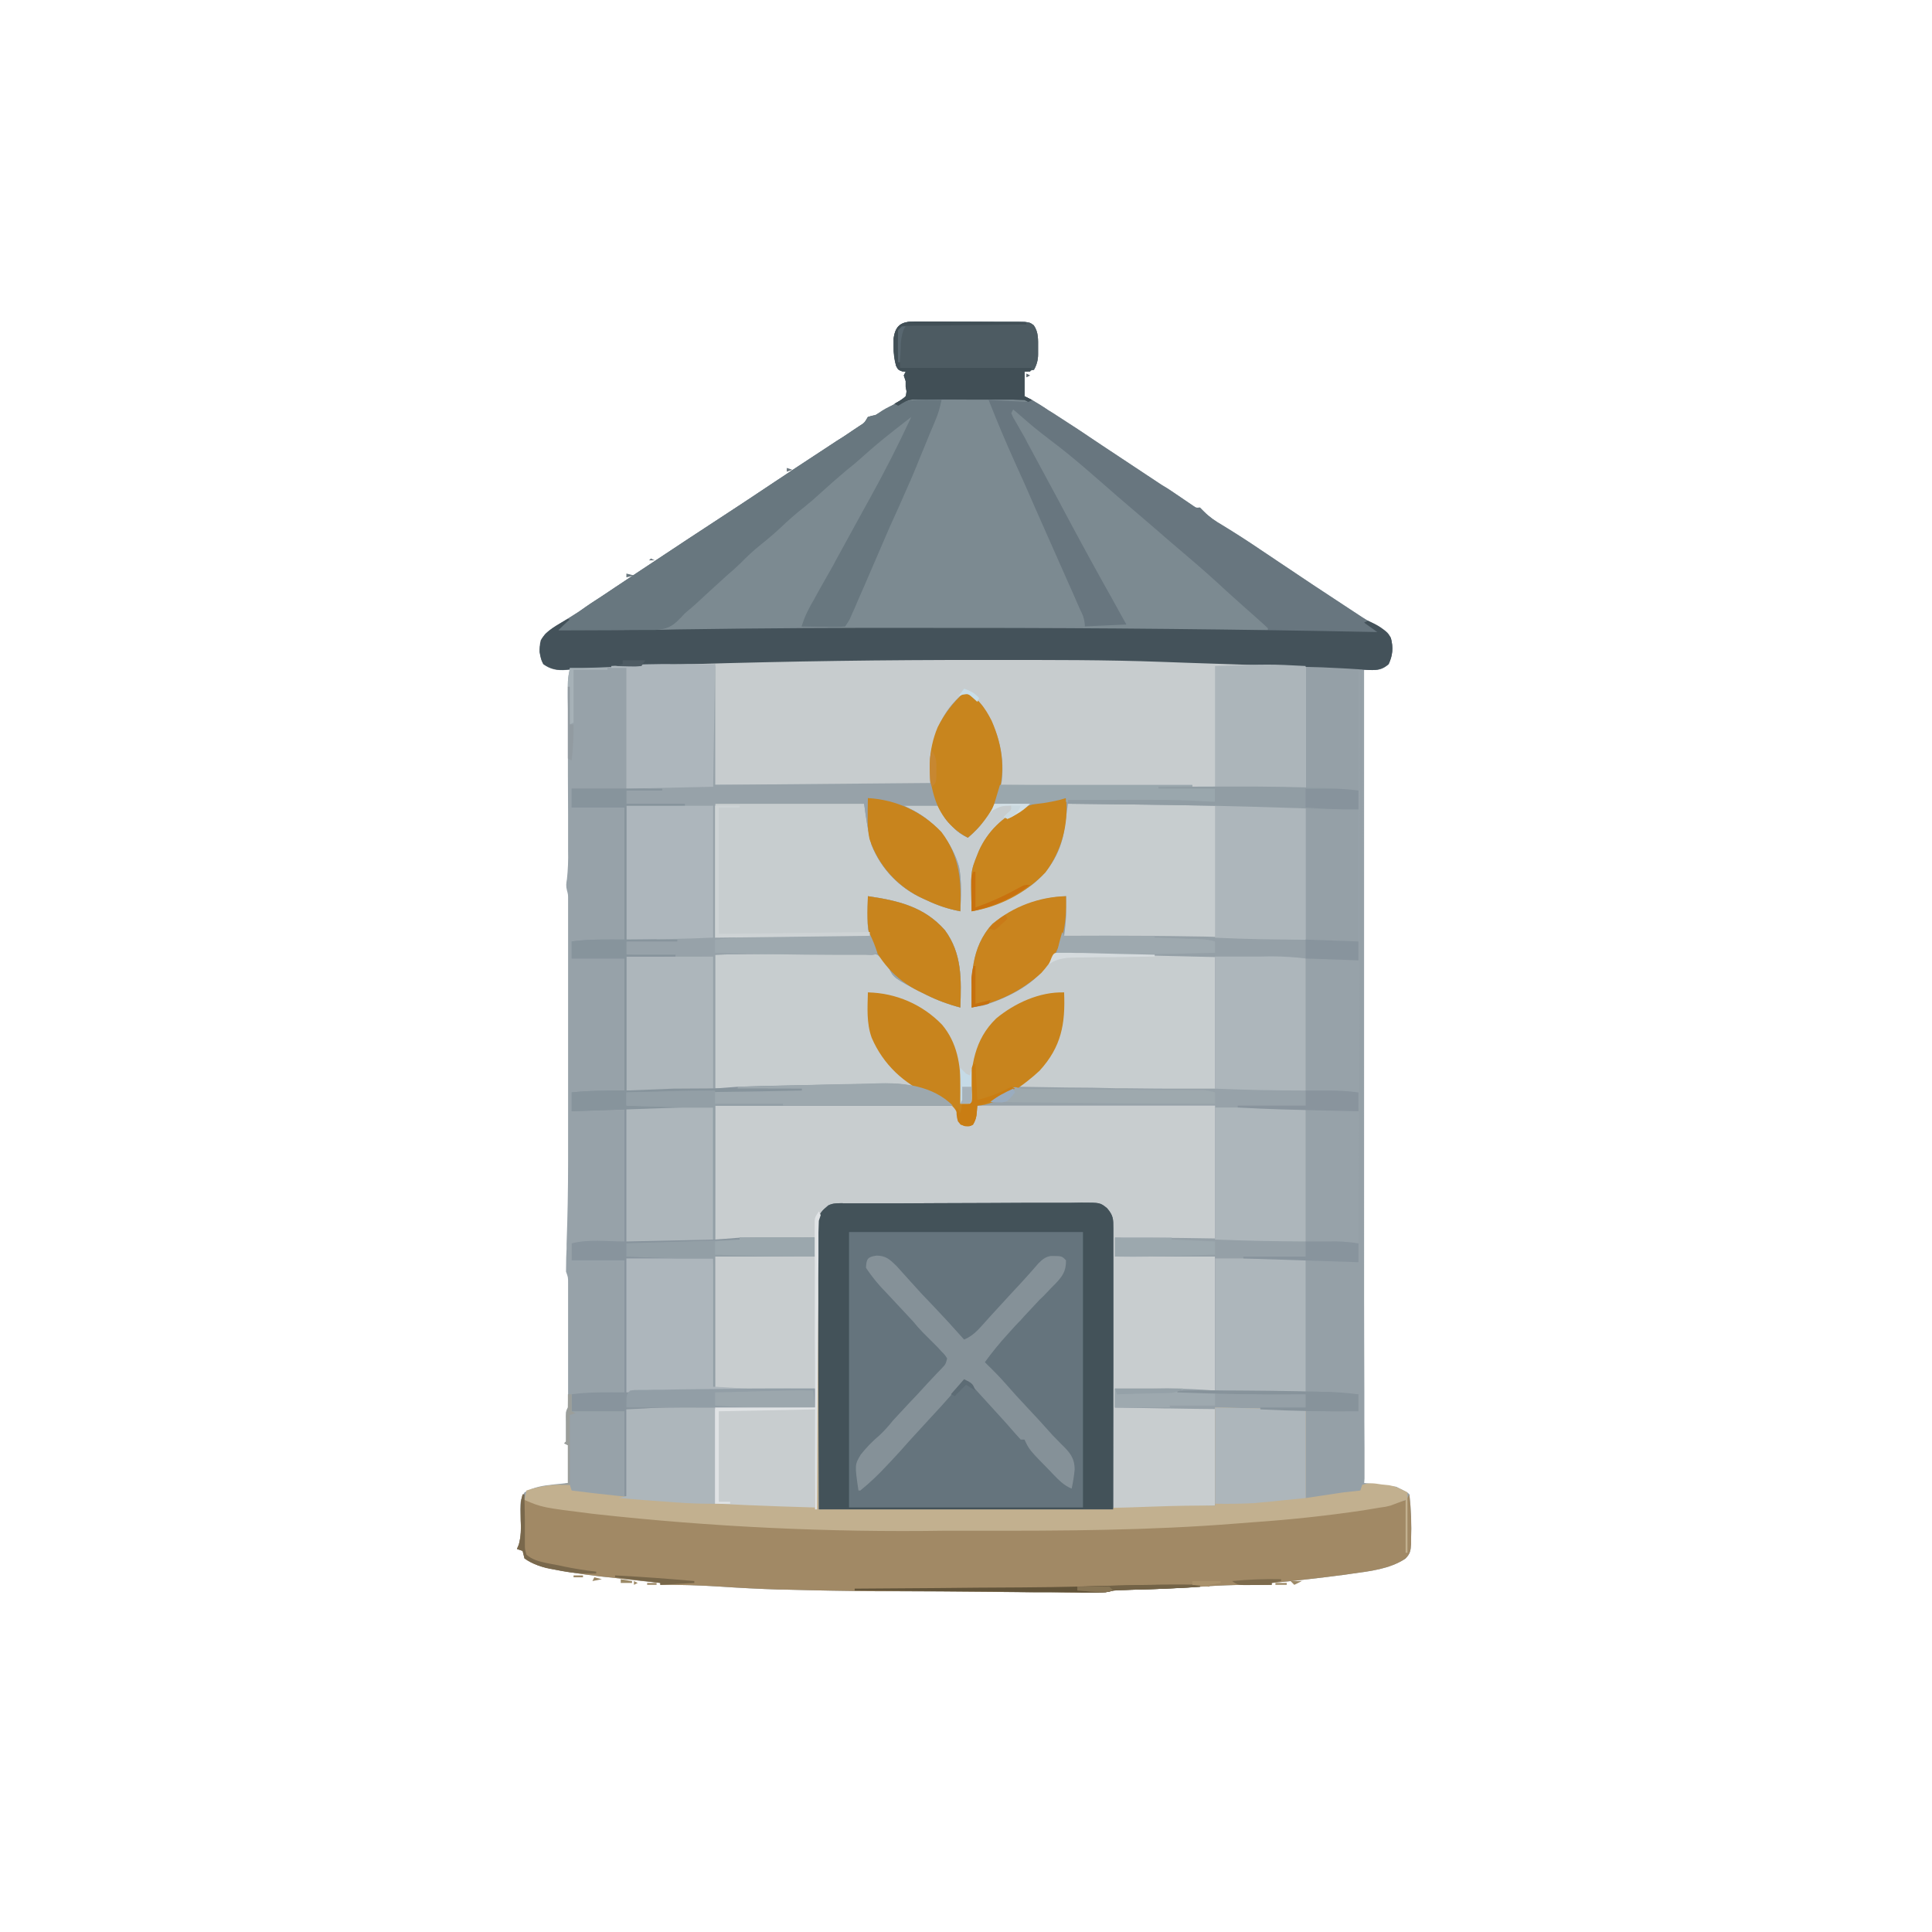
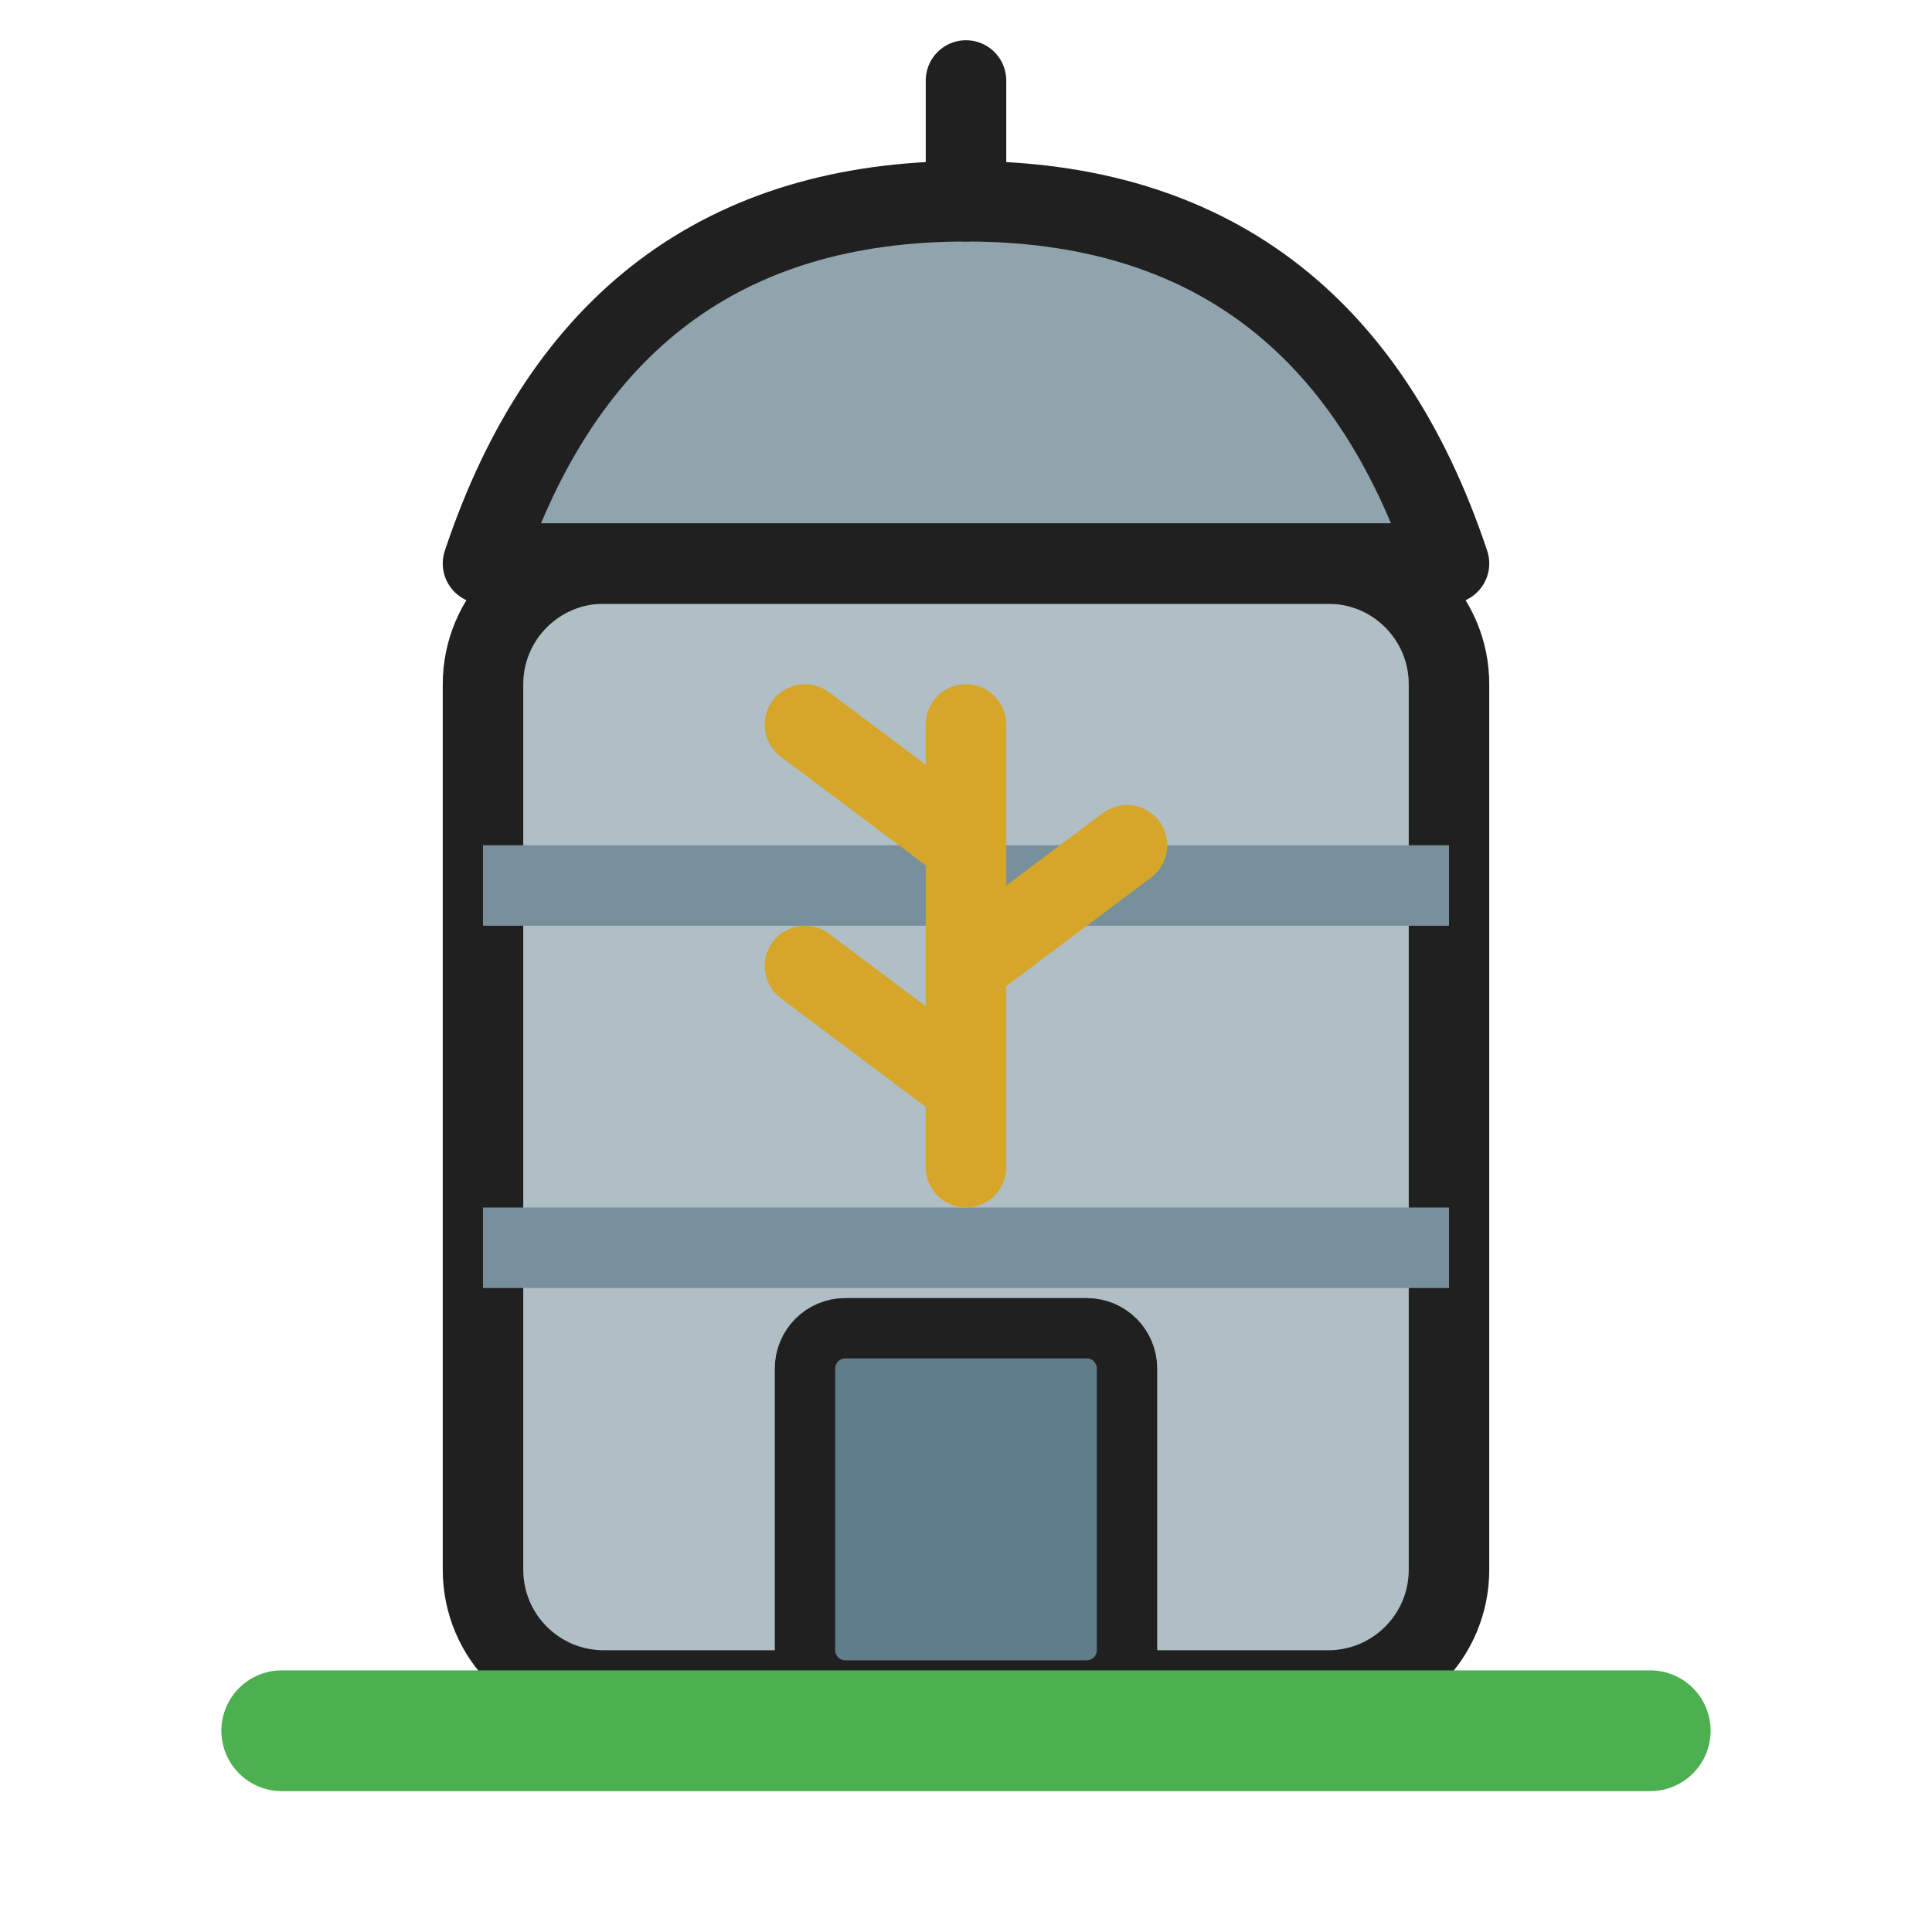
- <svg xmlns="http://www.w3.org/2000/svg" width="1024" height="1024">
-   <path fill="#97a2a9" d="M484.6 170.4h22.6l21.5.1h10.8l3.6.1c2.9.4 2.9.4 4.8 1.8 2.6 3.7 2.3 7.7 2.3 12v3.4a16 16 0 0 1-2.2 8.2l-5 1v13l4 2 4 2.4 2.2 1.4 2.4 1.6 2.6 1.6q13 8.3 25.8 17l31.7 21 3.3 2 3 2 10.3 7c1.7 1.2 1.7 1.2 3.7 1l2.2 2.2c3 3 6 5 9.6 7.1q10.5 6.4 20.5 13.2l3 2 6.4 4.3 17.2 11.5 1.8 1.2 20.8 13.7 2 1.3q4.4 3 8.9 5.4c7 4 7 4 8.8 7.3 1.3 5 1 9.1-1.2 13.8-4.3 4-6.6 3-13 3v431l17 2c6 3 6 3 7 4q1.4 12 .9 24.2v2.2c-.2 3.5-.5 5.2-3 7.7-8.2 5.5-19 6.7-28.5 8l-3.4.5q-19.5 2.6-39 4.4v1h-3.3a424 424 0 0 0-41.3 1.5l-2.4.1q-13.9.7-27.8 1l-3.5.2h-3c-2.6.1-2.6.1-4.5.7q-4.1.8-8.2.6h-12.2l-11.8-.2h-12.4l-21-.2-24-.2-23.2-.1h-9.8q-25.1-.2-50.2-.9h-2.2a897 897 0 0 1-31.9-1.6q-15.6-1-31.3-.9v-1l-3.7-.4-14-1.5-6-.7a378 378 0 0 1-31.3-4.3l-2.4-.5c-5-1-10.4-2.4-14.6-5.6l-1-4-3-1 1-2.4a39 39 0 0 0 1-12.6c-.4-10.7-.4-10.7 2-15 5-2.9 9.8-3.6 15.4-4.2l7.6-.8v-20l-2-1 1-1v-10.2c-.1-5.6-.1-5.6 1-7.8l.1-6.5V680c0-3 0-3-1.1-6l.1-7.5.2-4.7v-2.5q.8-21.8.8-43.4v-139c0-2.8 0-2.8-.6-5s-.4-3.8 0-6q.8-7.5.6-15.1v-19.3l-.1-21.2v-34.6l-.1-6v-2.8c0-4 0-7.9 1.1-11.9l-3.6.2c-4.2 0-7-.5-10.4-3.2a16 16 0 0 1-1-12.5c2-4 5-6 8.8-8.3l4-2.6 2.1-1.3q4.9-3 9.6-6.3l3.8-2.5 1.8-1.2 5.7-3.8 5.5-3.7 9-6 27.5-18.2a5287 5287 0 0 0 57.7-38.1l21-13.8 3.8-2.4 5.2-3.5 3-2c2.7-1.7 2.7-1.7 4.5-4.8 1.9-.6 1.9-.6 4-1q4.2-2.1 8.3-4.7l2.2-1.4q3-1.7 5.5-3.9c.6-2.6.6-2.6 0-5v-3l-1-3 1-2-1.9-.2c-2.1-.8-2.1-.8-3.2-2.9a36 36 0 0 1-1.3-10.4v-4c.9-7 4.1-9.1 11-9.1" />
-   <path fill="#68767f" d="M484.6 170.4h22.6l21.5.1h10.8l3.6.1c2.9.4 2.9.4 4.8 1.8 2.6 3.7 2.3 7.7 2.3 12v3.4a16 16 0 0 1-2.2 8.2l-5 1v13l4 2 4 2.4 2.2 1.4 2.4 1.6 2.6 1.6q13 8.3 25.8 17l31.7 21 3.3 2 3 2 10.3 7c1.7 1.2 1.7 1.2 3.7 1l2.2 2.2c3 3 6 5 9.6 7.1q10.5 6.4 20.5 13.2l3 2 6.4 4.3 17.2 11.5 1.8 1.2 20.8 13.7 2 1.3q4.4 3 8.9 5.4c7 4 7 4 8.8 7.3 1.3 5 1 9.1-1.2 13.8-4.6 4-9 3.2-14.7 2.8l-6.5-.4-3.7-.2q-10.5-.5-21.2-.8l-10.7-.4-8.4-.3-11.2-.4-30-1-14-.5c-29.5-1.1-59-1-88.6-1h-6.5q-76.7-.1-153.5 2.2h-2.2l-42.1 1.5-2.8.1q-6.5.2-13.1.8l-2.5.2q-2.3.1-4.5.4a17 17 0 0 1-11.8-3c-1.1-2-1.1-2-1.6-4.2l-.5-2.3a17 17 0 0 1 3.1-9.5q3.3-2.7 6.7-4.8l4.1-2.6 2.1-1.3q4.9-3 9.6-6.3l3.7-2.5 2-1.3 5.5-3.7 5.6-3.7 9-6 27.5-18.2a5287 5287 0 0 0 57.7-38.1l21-13.8 3.8-2.4 5.2-3.5 3-2c2.7-1.7 2.7-1.7 4.5-4.8 1.9-.6 1.9-.6 4-1q4.2-2.1 8.2-4.8l2.3-1.3q3-1.7 5.5-3.9c.6-2.6.6-2.6 0-5v-3l-1-3 1-2-1.9-.2c-2.1-.8-2.1-.8-3.2-2.9a36 36 0 0 1-1.3-10.4v-4c.9-7 4.1-9.1 11-9.1" />
-   <path fill="#c7cdcf" d="m459 425 .3 3c1.7 15.9 5.4 29.8 18.2 40.3 9.7 6.7 20.3 11.1 31.5 14.7-.3-16.2-1.4-31.2-12.7-44-5.6-5.2-12.5-8.6-19.3-12v-1c18-1.5 18-1.5 22.4 1.7 1.4 2.3 1.4 2.3 2.4 4.8a22 22 0 0 0 5.6 7l2 2 1.6 1.5a22 22 0 0 0 8.6-6.8l2.3-2.6c2.2-2.5 2.2-2.5 3.3-5.4 1.8-2.2 1.8-2.2 3.8-2.6h7.7l2.7.2 6.6.2a24 24 0 0 1-7.1 5.2 42 42 0 0 0-21.3 25.6 78 78 0 0 0-2.2 17v2.7q-.3 3.2-.4 6.5c18.3-6.4 36.1-13.5 45-32a54 54 0 0 0 4-17.8l.3-2.4.7-5.8 29 .3 13.5.2q28.2.3 56.4 1h2.2l6.3.2 3.6.1 16 1.2v70q-26.7.1-53.5-.4l-6.5-.2-16.9-.3-17.3-.4-33.8-.7 1-21a100 100 0 0 0-34 12l-1.8 1.1A37 37 0 0 0 517 508l-.6 6.3-.3 3.5-.2 3.6-.3 3.7-.6 8.9c15.3-5.4 30.3-11.3 40.7-24.4l1.3-1.6 1.2-1.6c2.7-2.1 5-1.7 8.3-1.7h2l6.6.2h4.6l9.7.2 12.2.3q6 0 11.8.2h2.2l6.4.1 3.7.1L644 507v70c-32.2 0-32.2 0-47.4-.2h-5l-12.8-.3-13.2-.1-25.6-.4q4.3-4.5 9-8.2a42 42 0 0 0 14.5-28.5q.4-6.6.5-13.3c-14.8 2.9-30 6.9-40 19a61 61 0 0 0-8.7 33c-.2 5.9-.2 5.9-1.3 7h-5l-.1-3.5c-.6-14.4-1.9-29.1-12-40.2-10-9.3-23.8-13-36.9-15.3.4 15.6 2.4 29.6 14 41l4.1 3.4 5.9 5.6-105 1v-71l30.1-.9a1319 1319 0 0 0 33.4-.9l5.6-.2c14.8-.6 14.8-.6 20 3.4q3.2 4.1 5.9 8.6c2 2 4 3.2 6.6 4.8l1.7 1c8.4 5 17.6 8.6 26.7 12.2-.2-23.1-.2-23.1-11-43a64 64 0 0 0-37-15v20l-82 1v-71l28-.4 45.9-.5z" />
-   <path fill="#c8cdcf" d="M379 586h127l4 10 5-1 3-9h126v71c-26.5 0-26.5 0-39.4-.5l-4-.1-9.6-.4v10h53v71c-19.5 0-19.5 0-26.5-.2H615l-7.2-.3-5-.1-11.9-.4v10h53v52l-21.4 1-6.7.3-5.3.3h-2.7l-2.7.2-2.3.1-12.9.1v-2.4l-.2-58v-28l-.2-24.4V648c-.7-3.7-2-5.3-4.6-8-2.6-1.3-4.6-1.1-7.6-1.1h-11.8l-11.3-.1h-54.9l-19.8-.1h-35.8c-3.3.4-5.1 1.2-7.8 3.3a21 21 0 0 0-2.3 11.4v12.7l-.1 12.3v12.8l-.3 52-.3 56.8-14-.4-4.6-.1q-3.5 0-6.9-.2h-2q-13.3-.5-26.5-1.3v-52h53v-10h-53v-70h53v-10l-53 1z" />
-   <path fill="#65747d" d="M446.6 637.8h30.2l19.6-.1 28.1-.1 19.8-.1h22.9l6-.1c9.9 0 9.9 0 13.6 3 3.3 3.9 3.3 5.7 3.3 10.7v71.5L590 800H434l-.3-77.7-.1-24.5v-14.5l-.1-9.7v-12.4l-.1-4.5V647c.8-4 2.5-5.5 5.6-8.1 2.6-1.3 4.6-1.1 7.6-1.2" />
-   <path fill="#95a0a7" d="M378 353h1v63l114-1v-14c2.3-13 6.5-24.2 17-33 4.8 0 5.6.8 9 4a55 55 0 0 1 12.1 35.3v3.7c-.1 3-.1 3-1.1 5h55.4q34.3-.2 68.7.4l2.4.1q17.7.6 35.5 1.5v-65c15 0 15 0 28 1v155l-40.6-1-21.8-.4-41.4-1-20-.5-11.5-.4-10.8-.3-5.7-.2c-6-.2-6-.2-11.2 2.5-1.6 2-1.6 2-2.8 4.2-6 10.4-22.2 17.8-33.2 21.1l-6 1c-.3-16-.6-31.7 11-44.3a67 67 0 0 1 39-14.7v6.6l.1 3.7q-.3 5.3-1.1 10.7h3.6q35.6-.2 71 .4l3.2.1q25 .6 50.2 1.5v-70q-45-1-90-1.6h-2.7L566 426l-.2 1.7-1.1 7.8-.4 2.7A45 45 0 0 1 547 469a80 80 0 0 1-32 14c-.6-21-.6-21 3-30l.8-2a46 46 0 0 1 24-23.2l2.2-.8c-10.6-1.4-10.6-1.4-20.2 1.7-1.5 2.3-1.5 2.3-2.6 4.8-2 4.3-5.7 7.3-9.2 10.5a25 25 0 0 1-8-5.7l-2-2c-2-2.3-2-2.3-6-9.3h-18l5 2.5a49 49 0 0 1 24.3 29.9c1.5 7.7 1 15.7.7 23.6-6.3-1.2-11.8-3-17.5-5.7l-2.2-1A52 52 0 0 1 462 448c-2-7.3-3-14.5-4-22h-79v71l11-1 7.8-.1h38.5l24.7.1-.5-1.9q-.7-3-.6-6.2v-7.1l.1-5.8c15.8 2.3 29.8 5.5 40.8 18 9.2 12.5 8.7 26.2 8.2 41a93 93 0 0 1-18-6.7l-2-1c-15.4-8-15.4-8-18-13.5-1.8-3-3.2-4.7-6-6.8-6.2-1.7-13-1-19.5-.9h-5.8l-15 .3-18.2.2q-13.7 0-27.5.4v71h-1v-70h-20l-14.2-.5-3.5-.1-8.3-.4v-7l16-1v-1h30v-70h-15l-8.2-.2h-2l-6.2-.3-4.3-.1-10.3-.4v-7l11-1v-1h35z" />
-   <path fill="#c7ccce" d="M521.3 348.7h2q70-.1 139.8 2.5l2.4.1 6.7.3 3.7.2L692 353v65c-22.6 0-22.6 0-33.3-.3q-38.3-1-76.7-1.2l-17.7-.2-34.3-.3v-7.6l.1-2.2a55 55 0 0 0-11.7-33.8 15 15 0 0 0-7.4-4.4 53 53 0 0 0-17 33v15H379v-64l-3 1-6.6.1h-12.2L347 353v-1c58-3.4 116.2-3.3 174.3-3.3" />
-   <path fill="#88949d" d="M303 418h48v1h-19v7h16.6l6.2-.1h3.7q9.7.3 19.5 1.1v70l-19 1v1h-27v7h15c10.4-.1 20.6.5 31 1v70l13-1 9.8-.3 2.8-.1 40.7-.8 16-.3 6-.2c15.6-.5 26 2.2 38.7 11.7H379v71l13-1 10-.1h16.4l13.6.1v10h-53v70h53v10l-29 .4-13.4.2-13 .1-5 .1q-19.7.3-39.6.2v46h-1v-45h-28v-9c9.2-1.3 18.7-1 28-1v-70h-28v-9c9-2.3 18.7-1 28-1v-70l-28 1v-10c9.4-1 18.5-1 28-1v-70h-28v-9c9.2-1.3 18.7-1 28-1v-70h-28z" />
-   <path fill="#7c8a91" d="M487 210.6h40.3l4.1.1h9c2.6.3 2.6.3 4.6 2.3l-21-1q6.5 16.6 13.9 33 5.5 12 10.7 24.1l18.2 41.1 1 2.2 1.8 4.1 2.4 5.5.9 2a17 17 0 0 1 2.1 8l22-1-4-7.2-4.3-7.8-3.5-6.2a2542 2542 0 0 1-25.1-46.3l-15.5-28.7-1.2-2.4-3.1-5.4-1.7-3-1.6-2.7-1-2.3 1-2 2.8 2.4c8.4 7.3 8.4 7.3 17.2 14.1 12.3 9.2 23.8 19.6 35.3 29.6l18 15.4 5.2 4.5 1.7 1.5 3.5 3 8.8 7.5a604 604 0 0 1 20.6 18.3l8.8 7.9 8.1 7.2 2.9 2.6 2.1 2v1H528.9l-55.6-.1H471q-58.3-.2-116.5.7l-11.8.2q-24 .3-47.8.2v-1h2.1a1047 1047 0 0 0 30.6-.2c17.7.8 17.7.8 33.2-6.4q3.8-4 7.1-8.4l4.1-3.6 9.8-8.8q12.2-11.3 24.9-22l10.9-9.8q6.6-6 13.6-11.6 5.2-4.4 10.2-9l7.9-6.6q6-5 11.7-10.2c7.2-6.6 14.5-12.4 22.9-17.4-1.7 6-4.6 11.4-7.4 17l-1.6 3.2a893 893 0 0 1-15.5 29l-6.1 11.3q-11.6 21.3-23.7 42.5-2.5 4.5-4.7 9h23l2-6 1.7-4 1-2.2 1.1-2.4 2.3-5 1.2-2.7q10-21.7 18.9-43.7 2.1-5.3 4.6-10.4A827 827 0 0 0 499 212l-8.2.4-2.4.2H486l-2 .2q-3.1.3-6.1 1.2c2.6-3.4 4.8-3.4 9-3.4" />
-   <path fill="#a18965" d="m277 792 1 3 2.1.4 5.8 1.3q14.3 3 28.5 4.7l2.6.4q23.4 2.7 47 4.4l3.2.2L392 808l2.3.1c36 2 72 2.2 108 2.2h15.9c47.5 0 95.1-.3 142.6-4.2l6.5-.5c24.7-2 49.5-4.3 73.7-9.6l2.1-.4c2.3-.5 2.3-.5 3.9-3.6q1.3 12 .9 24.2v2.2c-.2 3.5-.5 5.2-3 7.7-8.2 5.5-19 6.7-28.5 8l-3.4.5a996 996 0 0 1-39 4.4v1h-3.3a424 424 0 0 0-41.3 1.5l-2.4.1q-13.9.7-27.8 1l-3.5.2h-3c-2.6.1-2.6.1-4.5.7q-4.1.8-8.2.6h-12.2l-11.8-.2h-12.4l-21-.2-24-.2-23.2-.1h-9.8q-25.1-.2-50.2-.9h-2.2a897 897 0 0 1-31.9-1.6q-15.6-1-31.3-.9v-1l-3.7-.4-14-1.5-6-.7a378 378 0 0 1-31.3-4.3l-2.4-.5c-5-1-10.4-2.4-14.6-5.6l-1-4-3-1 1-2.4c1.2-4.4 1.2-8.2 1-12.7-.1-9.5-.1-9.5 1-13.9" />
-   <path fill="#95a0a7" d="M721 354h1l.5 184.8v3.9l.2 63 .2 64.4.1 39.9.1 27.3V753l.1 14.4v16.3c-.2 3-.4 4.8-2.2 7.3-2.5.7-2.5.7-5.5 1l-3.4.4-3.5.4-3.5.3q-6.5.8-13.1.9v-47h-16.2q-28.5 0-56.8-.5h-2.1L591 746v-10h19.4l7-.1h2.2q12.2.2 24.4 1.1v-71h-53v-10q35.4-.1 70.7.8l15.6.3 12.2.3 5.7.1 8 .2h2.4l2.2.1h1.9L720 659z" />
-   <path fill="#97a2a9" d="M378 353h1v63l114-1v-14c2.3-13 6.5-24.2 17-33 4.8 0 5.6.8 9 4a58 58 0 0 1 12 42 53 53 0 0 1-18 30 25 25 0 0 1-8-5.7l-2-2c-2-2.3-2-2.3-6-9.3h-18l5 2.5a49 49 0 0 1 24.3 29.9c1.5 7.7 1 15.7.7 23.6-6.3-1.2-11.8-3-17.5-5.7l-2.2-1A52 52 0 0 1 462 448c-2-7.3-3-14.5-4-22h-79v71l11-1 7.8-.1h38.5l24.7.1-.5-1.9q-.7-3-.6-6.2v-7.1l.1-5.8c15.8 2.3 29.8 5.5 40.8 18 9.2 12.5 8.7 26.2 8.2 41a93 93 0 0 1-18-6.7l-2-1c-15.4-8-15.4-8-18-13.5-1.8-3-3.2-4.7-6-6.8-6.2-1.7-13-1-19.5-.9h-5.8l-15 .3-18.2.2q-13.7 0-27.5.4v71h-1v-70h-20l-14.2-.5-3.5-.1-8.3-.4v-7l16-1v-1h30v-70h-15l-8.2-.2h-2l-6.2-.3-4.3-.1-10.3-.4v-7l11-1v-1h35z" />
-   <path fill="#44525a" d="m301 328 2 1-7 5 52-.2h2.1l8.9-.2q67.8-1 135.5-.8h15.6q110 0 219.9 2.2l-7-5 2-1c4.7 2 9.7 4.6 12.2 9.2 1.3 5 1 9.1-1.2 13.8-4.6 4-9 3.2-14.7 2.8l-6.5-.4-3.7-.2q-10.5-.6-21.2-.8l-10.8-.4-8.3-.3-11.2-.4-30-1-14-.5c-29.5-1.1-59-1-88.6-1h-6.5q-76.7-.1-153.5 2.2h-2.2l-42.1 1.5-2.8.1q-6.5.2-13.1.8l-2.5.2q-2.3.1-4.5.4a17 17 0 0 1-11.8-3 18 18 0 0 1-1.4-12.6c2.8-5.4 9.3-8.4 14.4-11.4" />
-   <path fill="#c2b08f" d="M433 647h1v153l58-.3 35.4-.2 25.9-.1 13.6-.1c22.6 0 22.6 0 45.1-.8q16-.6 32-.5v-52l48 1v47l20-3 9-1 1-3c3.8-1.3 6.4-.8 10.3-.2l4 .4c3.7.8 3.7.8 9.7 3.8v32h-1v-28l-8 3c-2.8.7-2.8.7-5.3 1l-3 .5-3 .5-3 .5q-29 4.3-58.3 6.3l-9 .7c-46.1 3.7-92.4 3.9-138.5 3.8h-15.6a1487 1487 0 0 1-185.8-8.8l-2.5-.3c-25.6-3.2-25.6-3.2-35-7.2l1-5a60 60 0 0 1 23-3l1 3a913 913 0 0 0 47.6 4.9l9.8.7c23.9 1.9 47.6 2.7 71.6 3.4z" />
-   <path fill="#435259" d="M446.6 637.8h30.2l19.6-.1 28.1-.1 19.8-.1h22.9l6-.1c9.9 0 9.9 0 13.6 3 3.3 3.9 3.3 5.7 3.3 10.7v71.5L590 800H434l-.3-77.7-.1-24.5v-14.5l-.1-9.7v-12.4l-.1-4.5V647c.8-4 2.5-5.5 5.6-8.1 2.6-1.3 4.6-1.1 7.6-1.2M450 653v146h124V653z" />
-   <path fill="#68777f" d="M499 212q-1 5.6-3.2 10.7l-1.4 3.4-1.5 3.5-1.5 3.7L487 244l-1.2 3-3.1 7.4-.9 2-5.6 12.7q-4.5 9.7-8.6 19.4l-2.5 5.8-6.6 15.3-4.2 9.6-1.2 2.9-1.2 2.6-1 2.3c-.9 2-.9 2-2.9 5-2.3.3-2.3.3-5.2.3h-3.2l-3.2-.1H433l-8.1-.2c1.5-5.2 3.8-9.6 6.5-14.2l2.7-4.9 1.4-2.5 6.3-11.1 1.2-2.3 14.2-25.9 3.6-6.5A684 684 0 0 0 483 221l-9 7-2.5 2q-7.6 6-15 12.7-3.8 3.4-8 6.7-7 5.9-13.8 12.1-3.9 3.6-8.1 7-6.9 5.4-13.1 11.4-5 4.6-10.3 8.8a114 114 0 0 0-10.5 9.6q-3.6 3.5-7.3 6.6l-8.9 8.1c-8.4 7.8-8.4 7.8-12.6 11.3-2 1.6-2 1.6-3.5 3.5-4 4.3-7.1 5.7-13 6.1h-11.8l-10.5.1H296a107 107 0 0 1 19.9-16q5.3-3.3 10.3-6.8l1.7-1.1 3.7-2.5 33.2-22a5287 5287 0 0 0 57.7-38.1l21-13.8 3.8-2.4 5.2-3.5 3-2c2.7-1.7 2.7-1.7 4.5-4.8l4-1 3.6-2.4c10-6.3 20-6 31.4-5.6" />
-   <path fill="#859198" d="M464.6 665.5c4.8 0 7 2 10.4 5.3l8.2 9.1q5.3 6 10.8 11.6 8.6 9 17 18.5c3-1.3 5-2.8 7.3-5.1l1.6-1.7 5.4-6 11.1-12.1a438 438 0 0 0 14-15.5c2-2 3.7-3.5 6.6-3.9 5.8 0 5.8 0 8 2.3.1 5.9-2 8.6-5.8 12.6l-2 2-4.1 4.3-2.1 2-8.4 9-1.4 1.6-2.9 3-3.8 4.2q-6.8 7.4-12.5 15.3l1.5 1.5q5 4.8 9.6 10 5.3 6.1 10.8 11.9 7 7.4 14 15.3l4.6 4.7c4.4 4.3 7 7.1 7.1 13.4q-.5 5.2-1.6 10.2c-4-1.6-6.8-4.5-9.8-7.6l-1.6-1.7c-11.1-11.3-11.1-11.3-13.6-16.7h-2l-2.9-3.2q-4.9-5.7-10-11.2L513 732a19 19 0 0 0-7.3 5.6q-6.4 7.4-13 14.4l-11 12q-4.6 5.3-9.6 10.6l-2 2.1Q463.4 784 456 790h-1c-2-13.6-2-13.6 1.2-19q4.5-5.7 10-10.3 3.8-3.6 7-7.7l9-9.7 4-4.2 5.5-6 4.7-5 2.6-2.7c2.2-2.3 2.2-2.3 3-5.4-1.2-1.9-1.2-1.9-3-3.7l-1.9-2.1-8-8q-2.7-2.8-5.3-6l-14-15q-6-6-10.8-13.2c.2-4.8.8-5.8 5.6-6.5" />
-   <path fill="#c8841d" d="M460 526a56 56 0 0 1 39.3 17.1c8 9.5 9.9 21.2 9.8 33.3v2.5l-.1 6.1 5-1 .1-3.5c.6-15.5 2.2-29.4 13.9-40.7 9.8-8.1 23-14.2 36-13.8.7 16.6-1.4 28.8-13 41.5-7.2 6.8-22.8 18.5-33 18.5l-.3 3.8a13 13 0 0 1-2 6.3c-1.7.9-1.7.9-4.2.7l-2.5-.8c-.7-2-.7-2-1.1-4.5a12 12 0 0 0-7-7.8q-3.7-1.8-7.5-3.4A56 56 0 0 1 462 550c-2.8-7.8-2.2-15.8-2-24" />
-   <path fill="#adb6bb" d="M644 667h48v71q-24 .1-48-1zm0-240h22.6l4.4-.1h2.1q9.4.2 18.9 1.1v70q-24 .1-48-1zm0 80h24.1l4.6-.1h2.3q8.5.1 17 1.1v70q-24 0-48-1zm0 80c35 0 35 0 48 1v70q-24-.1-48-1zm-312-80h46v70q-23 1-46 1z" />
-   <path fill="#adb6bc" d="M332 667h46l1 68 17 1v1l-64 1zm0-240h46v70q-23 .9-46 1z" />
-   <path fill="#adb6bb" d="M332 587h46v70l-46 1z" />
-   <path fill="#acb5ba" d="M692 353v65q-24 0-48-1v-64c29-1 29-1 48 0" />
-   <path fill="#adb6bc" d="M360.5 352H379l-1 65-46 1v-64h-8v-1q18.3-1.3 36.5-1" />
-   <path fill="#4d5b62" d="M484.6 170.4h22.6l21.5.1h10.8l3.6.1c2.9.4 2.9.4 4.8 1.8 2.6 3.7 2.3 7.7 2.3 12v3.4a16 16 0 0 1-2.2 8.2l-5 1v13l4 2-2 1-2-1-5.8-.2h-20.6l-19.6-.1h-13c-3.3.3-5.1 1.5-7.9 3.3l-2-1 3-1.7c3.3-2 3.3-2 3.4-4.9l-.4-2.4v-3l-1-3 1-2-1.9-.2c-2.1-.8-2.1-.8-3.2-2.9a36 36 0 0 1-1.3-10.4v-4c.9-7 4.1-9.1 11-9.1" />
-   <path fill="#adb6bb" d="m644 746 48 1v47l-15 1.5-4.6.5-3.8.3-3.8.4q-10.5.5-20.8.3zm-265 0v51q-10.4.1-20.8-.7l-2.7-.2-8.2-.6-5.6-.4L328 794l4-1v-46l10-.5 3-.2c11.3-.5 22.6-.3 34-.3" />
-   <path fill="#c8851e" d="M511 367c7.3 2.3 11.2 8.4 14.6 15 6 13.8 7.7 27.5 2.7 42a58 58 0 0 1-15.3 20 35 35 0 0 1-17.1-19.6 54 54 0 0 1 1.1-39 63 63 0 0 1 14-18.4" />
-   <path fill="#c9851d" d="M565 423a56 56 0 0 1-10.9 39.4A70 70 0 0 1 515 483c-.6-21-.6-21 3-30l.8-2a44 44 0 0 1 23-22.7q6.5-2.4 13.2-4.3l2-.6q4-.6 8-.4" />
-   <path fill="#c9841e" d="M565 475c.6 16.2-2 28.5-13.1 40.7A75 75 0 0 1 515 534c-.3-16-.6-31.7 11-44.3a63 63 0 0 1 39-14.7" />
-   <path fill="#c8841d" d="M460 423a58 58 0 0 1 39 18c9.9 13.1 10.6 26.2 10 42-6.3-1.2-11.8-3-17.5-5.7l-2.2-1a53 53 0 0 1-28.4-31.5c-1-4.5-1.1-8.6-1-13.2V429zm0 52c15.8 2.3 29.8 5.5 40.8 18 9.2 12.5 8.7 26.2 8.2 41a92 92 0 0 1-18-6.7l-2-1a53 53 0 0 1-27.5-28c-2.3-7.6-1.8-15.4-1.5-23.3" />
-   <path fill="#9da8ae" d="M505 586H379v71h-1v-70h-17l-15.6-.5-4-.1-9.4-.4v-7l59-2v-1l51.8-1.3 16-.3 6-.2c14.1-.5 29.6 1.2 40.2 11.8" />
-   <path fill="#87949c" d="M303 418h48v1h-19v7h31v1h-31v71h27v1h-27v7h26v1h-26v71l25-1 17.3-.1H402l23 .1v1q-46.5 1.1-93 1v7h29v1l-58 2v-10c9.4-1 18.5-1 28-1v-70h-28v-9c9.2-1.3 18.7-1 28-1v-70h-28z" />
-   <path fill="#414f56" d="M484.5 170.4h2l6.3.1h4.4l11.7.2h11.8l23.3.3v1h-2.5l-22.8.3-11.8.1-11.3.2h-10.4l-3.5.1c-2.8 0-2.8 0-4.7 2.3v20h70l-1 2h-3v13l4 2-2 1-2-1-5.8-.2h-20.6l-19.6-.1h-13c-3.3.3-5.1 1.5-7.9 3.3l-2-1 3-1.7c3.2-2 3.2-2 3.4-4.9l-.4-2.4v-3l-1-3 1-2-1.9-.2c-2.1-.8-2.1-.8-3.2-2.9a36 36 0 0 1-1.3-10.4v-4c.8-7 4-9.1 11-9" />
-   <path fill="#9aa7ad" d="M530 416h102v1l12 1v7h-79v-2l-3.5 1a97 97 0 0 1-34.5 2z" />
-   <path fill="#939fa6" d="M392 656h40v10h-53v69h-1v-68h-19l-14.7-.5-3.6-.1-8.7-.4v-7l60-2z" />
-   <path fill="#919da4" d="M614 417c56.4-.2 56.4-.2 80.6.4l2.4.1q11.5.1 23 1.5v10q-12.6.1-25.3-.4l-7.3-.3-3.9-.1q-41.2-1.4-82.4-1.8h-2.7L566 426v-2c56.6-.2 56.6-.2 78 1v-7h-30z" />
-   <path fill="#929ea6" d="M432 736v10H332c0-7 0-7 2-9 2.4-.3 2.4-.3 5.3-.3h3.5l3.7-.1h3.9l10.3-.2 8.6-.1q31.4-.4 62.7-.3" />
-   <path fill="#9ea9ae" d="m541 577 4 .2h14.5l10 .1 21 .2 24.3.2h9.7l6 .1h7.5q3 .3 6 1.2v6q-37.9 0-75.7-.5l-14.7-.1-28.6-.4a80 80 0 0 1 8.6-5.7l2.3-1.4c2.1-.9 2.1-.9 5.1.1" />
-   <path fill="#9ea9af" d="M461 495q2.4 4.9 4 10c-1.8 1.8-4 1.1-6.4 1.1h-15.8Q411 506 379 505v-7l11-1v-1zm102-1 1 2h48v1h2.5l11.2.4 4 .2h3.8l3.5.2q3.6.2 7 1.2v6q-42 1.2-84 1 1.2-6 3-12" />
-   <path fill="#939fa6" d="M379 578v7h36v1h-36v71h-1v-70h-17l-15.6-.5-4-.1-9.4-.4v-7l15.3-.4 5.1-.2q13.3-.4 26.6-.4" />
-   <path fill="#9ba7ad" d="M392 656h40v10a998 998 0 0 1-35.5-.5l-5.1-.1-12.4-.4v-7l13-1z" />
-   <path fill="#9ca8ae" d="M591 656h30v1l23 1v7c-38 1.2-38 1.2-53 1z" />
-   <path fill="#9ea9af" d="M591 736h36v1l17 1v7h-24v1h-29z" />
-   <path fill="#9ca7ad" d="m431 737 1 9h-20q-16.5.2-33-1v-7l17-.4 5.7-.2c19.5-.5 19.5-.5 29.3-.4" />
-   <path fill="#87939b" d="M624 737q32.7-.2 65.4.4l3.1.1q4.4 0 8.7.2h2.6q8.2.3 16.2 1.3v9q-26 .3-52-1v-1h24v-7h-3.1q-32.5.3-64.9-1z" />
-   <path fill="#89949d" d="M692 578h11.5q8.3-.1 16.5 1v10c-44.2-1-44.2-1-64-2v-1h36z" />
-   <path fill="#e0e3e5" d="m434 642 1 2-1 3-.2 6.2v12.7l-.1 12.3V691l-.2 24.4-.2 27.6-.3 57h-1v-53l-51 1v48h6v1h-8v-51h53v-22l-.1-13.8v-39.4l-.1-6.8v-17c.2-1.9.2-1.9 2.2-4.9" />
-   <path fill="#88949d" d="M692 658h12.2q8-.2 15.8 1v10l-61-2v-1h33z" />
-   <path fill="#87939c" d="M692 418h11.5q8.3-.1 16.5 1v10q-14 .1-28-1z" />
-   <path fill="#88949d" d="m692 498 28 1v10l-28-1z" />
-   <path fill="#ced3d5" d="M379 427h13v1h-11v67l80-1v2l-82 1z" />
-   <path fill="#62543a" d="M636 840v1q-17.9 1.2-35.8 1.6l-3.8.1-3.4.1c-2.8 0-2.8 0-4.8.7-2.7.6-5 .6-7.7.6h-7.2l-3.9-.1-10.7-.1h-11.1l-21.1-.3-24-.2-49.5-.4v-1h1.7l42.5-.3 20.6-.2c39.4-.2 39.4-.2 78.7-1.2a978 978 0 0 1 39.5-.3" />
-   <path fill="#c97d13" d="M516 564h1l1 19a76 76 0 0 0 14.5-5.2l3.5-1.8 2 1-7.7 4-2.3 1-2.1 1.2-2 1q-2.9 1.1-5.9 1.8l-.3 3.8a13 13 0 0 1-2 6.3c-1.7.9-1.7.9-4.3.8-2.4-.9-2.4-.9-3.7-2.6-.8-2.6-.8-4.7-.7-7.3l2 3 1-5 4-1 .2-3.9.2-5 .2-2.5V570l.2-2.2c.2-1.9.2-1.9 1.2-3.9" />
-   <path fill="#79684c" d="M277 792h1v2.9l.2 10.6v13.2c0 2.3 0 2.3.8 5.3 3.2 2.7 6.4 3.5 10.5 4.4l3 .6 3.3.6 3.2.7a188 188 0 0 0 17 2.7v1a83 83 0 0 1-20.1-1.7l-2.6-.5A36 36 0 0 1 278 826l-1-4-3-1 1-2.4c1.2-4.4 1.2-8.2 1-12.7-.1-9.5-.1-9.5 1-13.9" />
-   <path fill="#736347" d="M636 840v1q-17.9 1.2-35.8 1.6l-3.8.1-3.4.1q-3.6.3-7 1.2l-7.7-.4-2.2-.2-5.1-.4v-2q32.5-1.2 65-1" />
-   <path fill="#c5dae6" d="m509 566 3 3 2 1 1-4v11.5l.1 2.5v2.2c-.1 1.8-.1 1.8-1.1 2.8h-5z" />
-   <path fill="#c8710e" d="M516 462h1v19c8.3-3 15.7-6.3 23.3-10.6 2.7-1.4 2.7-1.4 5.7-1.4a77 77 0 0 1-31 14v-12.1l-.1-2.5V466c.1-2 .1-2 1.1-4" />
-   <path fill="#a6b1b7" d="M302 354h20v1h-18v28l-2 1-.6-11.6-.1-3.3-.2-3.3-.1-3c0-2.8 0-2.8 1-8.8" />
-   <path fill="#95a1a8" d="M591 736h36c-3.6 2.4-6.2 2.3-10.3 2.4h-2.1l-6.8.2-4.6.1-11.2.3z" />
-   <path fill="#9b9e9a" d="M301 739h2v9l2 1-3 1v37h-5l4-1v-20l-2-1 1-1v-10.2c-.1-5.6-.1-5.6 1-7.8z" />
-   <path fill="#d5dbde" d="M561.1 505h6.1l3.5.1h3.6l11.3.3 7.6.2 18.8.4v1h-1.9l-19.1.3h-7.2l-10.3.2h-3.2c-5.6.1-9.6.4-14.3 3.5 2.3-6 2.3-6 5.1-6" />
-   <path fill="#929ba1" d="M301 364h1v20h2q.1 9.5-1 19l-2-1z" />
-   <path fill="#776649" d="M326 835q21 1.1 42 3v1l-18 1v-1l-24-3z" />
-   <path fill="#d2dfe5" d="M527 426h19c-2.6 2.6-4.5 4-7.6 5.8l-2.3 1.3-2.1.9-2-1 2-1.9c2.2-1.9 2.2-1.9 2-4.1-5.4.2-5.4.2-10 2.6l-1 1.4z" />
-   <path fill="#c6710f" d="M516 512h1v20l8-2-1 2c-2 .6-2 .6-4.6 1.1l-2.5.5-1.9.4v-11.2l-.1-2.5v-2.2q.2-3 1.1-6.1" />
-   <path fill="#c78731" d="M494 398c2.5 3.7 2.3 5.7 2.3 10v3.8c-.3 3.2-.3 3.2-2.3 5.2-1.5-3-1.1-5.6-1.1-9v-3.7c.1-3.3.1-3.3 1.1-6.3" />
-   <path fill="#a6b2ba" d="M510 576h5v8c-1 1-1 1-3.6 1H509l1-2z" />
-   <path fill="#7d6b4d" d="M679 837v1l-5 1v1l-8.2.1h-2.4c-7.1.1-7.1.1-10.4-2.1q13-1.3 26-1" />
-   <path fill="#877555" d="m571 841 8.4-.1h2.4l6.2.1 2 2c-3.9 1.4-7.7.9-11.7.6l-2.2-.2-5.1-.4z" />
-   <path fill="#9aacbf" d="m537 577 1 2c-3.9 4.8-3.9 4.8-7.1 5.3q-3 0-5.9-.3c3.6-3 7.7-5 12-7" />
-   <path fill="#4e5b63" d="M330 350h12l-2 3c-3.3.3-3.3.3-7.1.2l-4-.1-2.9-.1 4-1z" />
-   <path fill="#5d6c75" d="M511 731c4.5 2.3 4.5 2.3 6 6l-5-3-6 6-2-1z" />
-   <path fill="#aa926c" d="M632 838h15v1l-6 1v1l-9-1z" />
-   <path fill="#586770" d="M478 173h2l-1 1.5a28 28 0 0 0-1.6 10.2l-.1 2.2-.3 5.1h-1l-.1-8.4v-2.4l.1-6.2z" />
-   <path fill="#c97a18" d="m533 485 1 2-3.3 3-1.9 1.8-1.8 1.2-3-1 3.4-3 1.9-1.6c1.7-1.4 1.7-1.4 3.7-2.4" />
-   <path fill="#c8dde7" d="M511 365c3.4 1.2 5.6 2.3 8 5l-1 2-2.2-2c-2.6-2.3-2.6-2.3-5.6-1.8l-2.2.8z" />
-   <path fill="#cbd9df" d="M536 427h5c-1.4 3.8-3.3 5.3-7 7l-2-1 2-1.9c2.2-1.9 2.2-1.9 2-4.1" />
-   <path fill="#9c8a67" d="m329 837 6 1v1h-6z" />
-   <path fill="#9d8a67" d="M684 838h6l-4 2z" />
-   <path fill="#9f8b68" d="M676 839h6v1h-6z" />
-   <path fill="#9b8766" d="m315 836 4 1-5 1z" />
-   <path fill="#9f8a68" d="M343 839h5v1h-5z" />
-   <path fill="#9c8867" d="M304 835h5v1h-5z" />
-   <path fill="#69777e" d="m332 304 4 1-4 1z" />
-   <path fill="#9b8865" d="m567 844 4 1Z" />
-   <path fill="#9b8866" d="m706 836 4 1Z" />
-   <path fill="#6b777f" d="m345 296 2 1h-3z" />
-   <path fill="#6e7a81" d="m417 248 3 1-3 1z" />
-   <path fill="#9c8966" d="m410 843 3 1Z" />
-   <path fill="#9f8b68" d="m336 838 2 1-2 1z" />
-   <path fill="#9e8a68" d="m697 837 3 1Z" />
-   <path fill="#9c8967" d="m322 837 3 1Z" />
-   <path fill="#9d8967" d="m310 835 3 1Z" />
-   <path fill="#b1a792" d="m297 784 3 1Z" />
-   <path fill="#5d676d" d="m544 198 2 1-2 1z" />
-   <path fill="#9c8967" d="m577 844 2 1Zm-112 0 2 1Zm-5 0 2 1Z" />
-   <path fill="#9d8a66" d="m607 843 2 1Z" />
-   <path fill="#9d8967" d="m403 843 2 1Z" />
-   <path fill="#9d8a68" d="m400 843 2 1Z" />
-   <path fill="#a08c69" d="m622 842 2 1Z" />
-   <path fill="#a18d6a" d="m395 842 2 1Z" />
-   <path fill="#b5ab92" d="m291 785 2 1Z" />
-   <path fill="#66757e" d="m329 304 2 1Z" />
-   <path fill="#6e7a80" d="m370 280 2 1Z" />
-   <path fill="#566569" d="m516 169 2 1Z" />
-   <path fill="#58646b" d="m508 169 2 1Z" />
-   <path fill="#505c62" d="m478 169 2 1Z" />
+ <svg xmlns="http://www.w3.org/2000/svg" viewBox="0 0 48 48" width="48" height="48" role="img" aria-label="Grain silo icon">
+   <rect x="12" y="14" width="24" height="28" rx="3" fill="#B0BEC5" stroke="#202020" stroke-width="2" />
+   <path d="M12 14            C14 8 18 5 24 5            C30 5 34 8 36 14Z" fill="#90A4AE" stroke="#202020" stroke-width="2" stroke-linejoin="round" />
+   <path d="M12 22h24            M12 31h24" fill="none" stroke="#78909C" stroke-width="2" />
+   <rect x="20" y="33" width="8" height="9" rx="1" fill="#607D8B" stroke="#202020" stroke-width="1.5" />
+   <path d="M24 18v11            M24 21l-4-3            M24 24l4-3            M24 27l-4-3" fill="none" stroke="#D6A62A" stroke-width="2" stroke-linecap="round" stroke-linejoin="round" />
+   <path d="M24 5V2" stroke="#202020" stroke-width="2" stroke-linecap="round" />
+   <path d="M7 43h34" stroke="#4CAF50" stroke-width="3" stroke-linecap="round" />
</svg>
